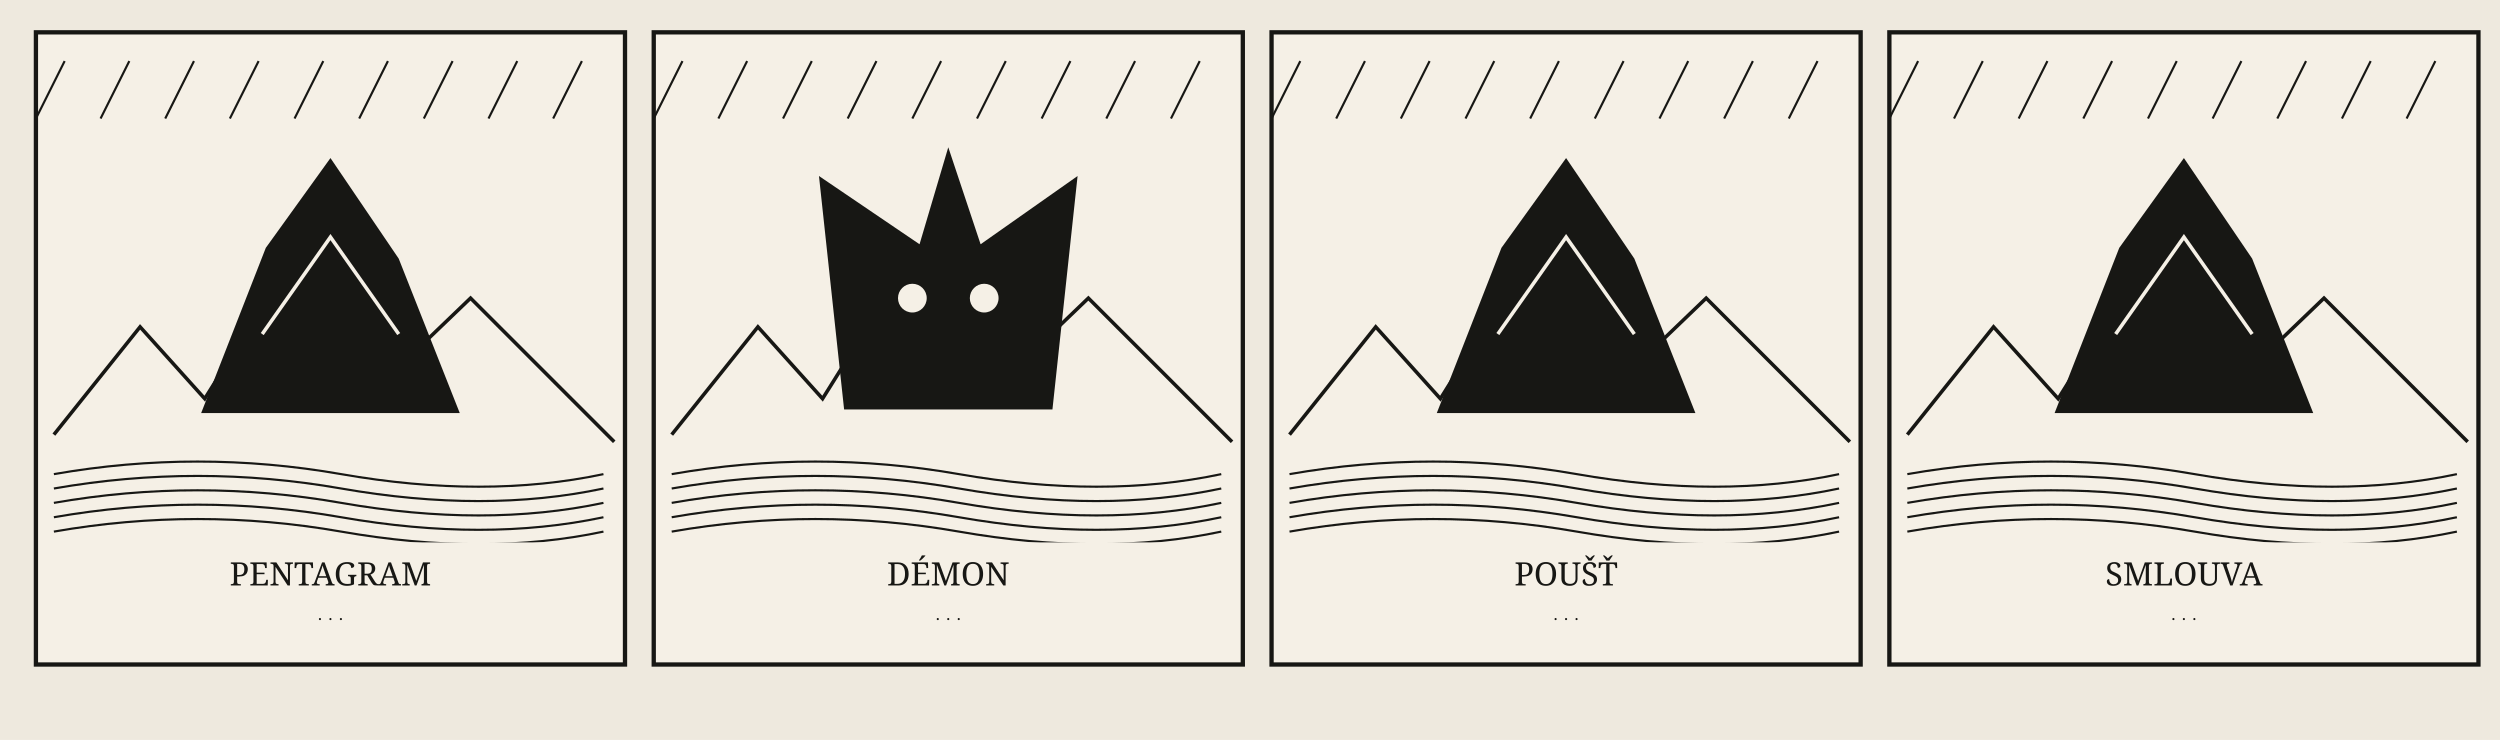
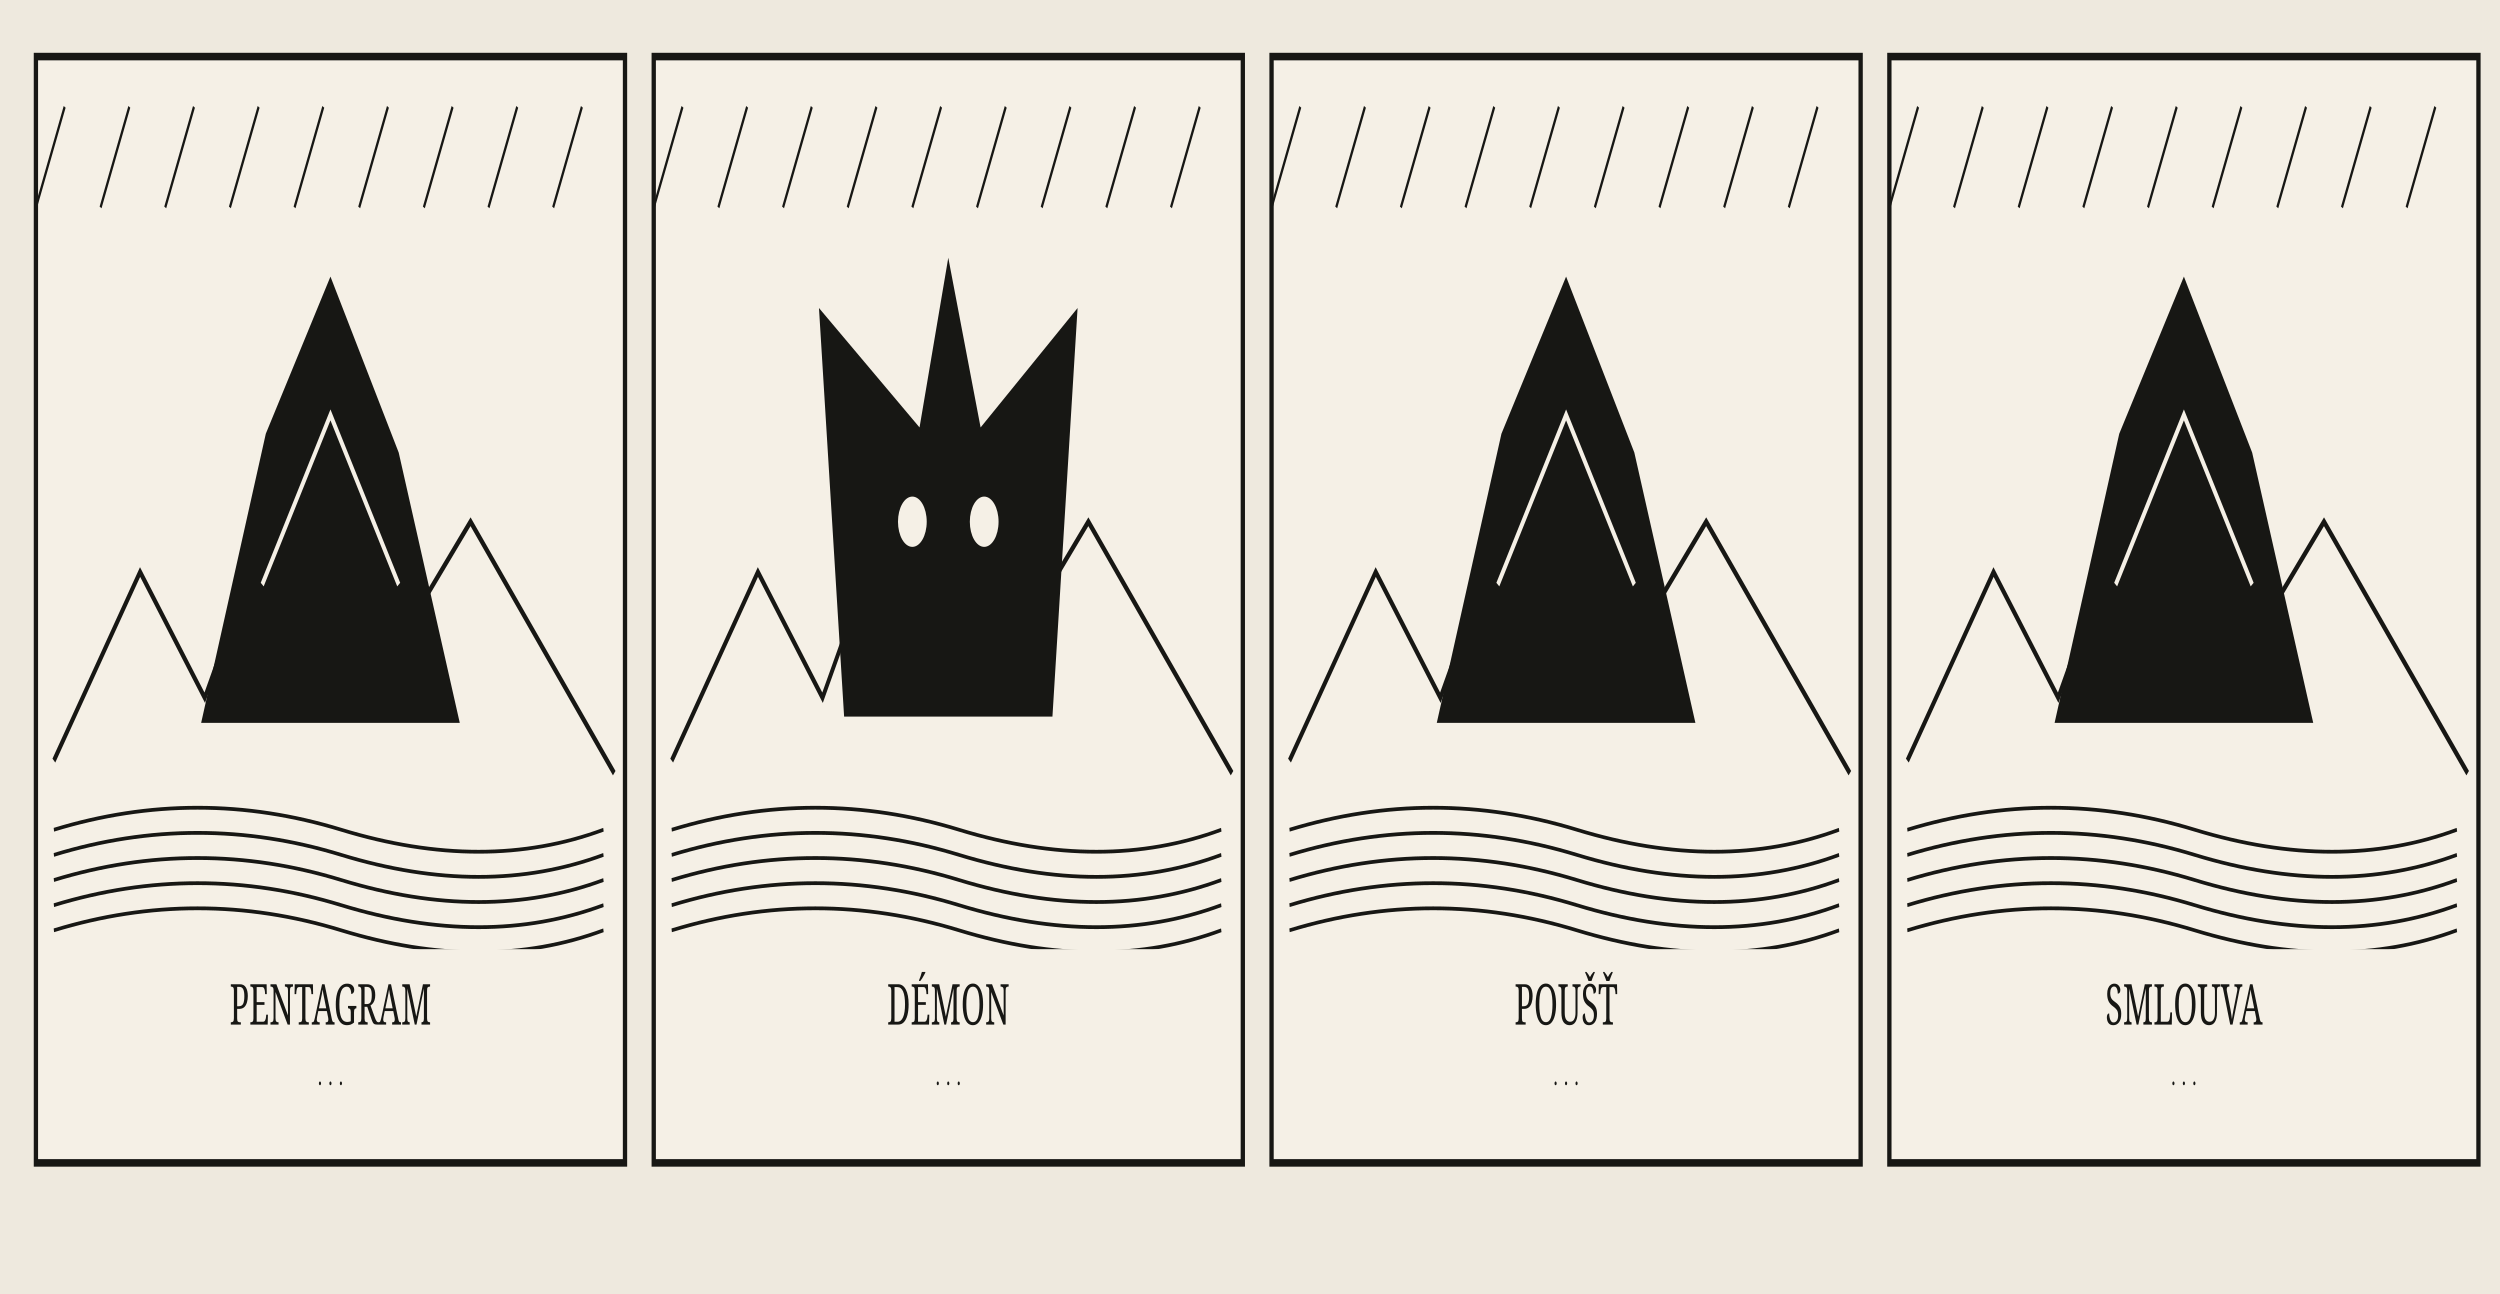
- <svg xmlns="http://www.w3.org/2000/svg" viewBox="0 0 696 206">
-   <rect width="696" height="206" fill="#eee9de" />
-   <g>
-     <rect x="10" y="9" width="164" height="176" fill="#f5f0e6" stroke="#171714" stroke-width="1.2" />
-     <path d="M18 17l-8 16" stroke="#171714" stroke-width=".6" />
-     <path d="M36 17l-8 16" stroke="#171714" stroke-width=".6" />
-     <path d="M54 17l-8 16" stroke="#171714" stroke-width=".6" />
-     <path d="M72 17l-8 16" stroke="#171714" stroke-width=".6" />
-     <path d="M90 17l-8 16" stroke="#171714" stroke-width=".6" />
-     <path d="M108 17l-8 16" stroke="#171714" stroke-width=".6" />
-     <path d="M126 17l-8 16" stroke="#171714" stroke-width=".6" />
-     <path d="M144 17l-8 16" stroke="#171714" stroke-width=".6" />
-     <path d="M162 17l-8 16" stroke="#171714" stroke-width=".6" />
-     <path d="M15 121l24 -30 18 20 25 -40 24 36 25 -24 40 40" stroke="#171714" fill="none" />
-     <path d="M56 115L74 69L92 44L111 72L128 115Z" fill="#171714" />
-     <path d="M73 93L92 66L111 93" stroke="#f5f0e6" fill="none" />
-     <path d="M15 132q40 -7 80 0t73 0" stroke="#171714" stroke-width=".6" fill="none" />
-     <path d="M15 136q40 -7 80 0t73 0" stroke="#171714" stroke-width=".6" fill="none" />
-     <path d="M15 140q40 -7 80 0t73 0" stroke="#171714" stroke-width=".6" fill="none" />
-     <path d="M15 144q40 -7 80 0t73 0" stroke="#171714" stroke-width=".6" fill="none" />
-     <path d="M15 148q40 -7 80 0t73 0" stroke="#171714" stroke-width=".6" fill="none" />
-     <rect x="15" y="151" width="154" height="29" fill="#f5f0e6" />
-     <text x="92" y="163" text-anchor="middle" font-family="Georgia,serif" font-size="9" fill="#171714">PENTAGRAM</text>
-     <text x="92" y="174" text-anchor="middle" font-size="5" fill="#171714">· · ·</text>
-   </g>
-   <g>
-     <rect x="182" y="9" width="164" height="176" fill="#f5f0e6" stroke="#171714" stroke-width="1.2" />
-     <path d="M190 17l-8 16" stroke="#171714" stroke-width=".6" />
-     <path d="M208 17l-8 16" stroke="#171714" stroke-width=".6" />
-     <path d="M226 17l-8 16" stroke="#171714" stroke-width=".6" />
-     <path d="M244 17l-8 16" stroke="#171714" stroke-width=".6" />
-     <path d="M262 17l-8 16" stroke="#171714" stroke-width=".6" />
-     <path d="M280 17l-8 16" stroke="#171714" stroke-width=".6" />
-     <path d="M298 17l-8 16" stroke="#171714" stroke-width=".6" />
-     <path d="M316 17l-8 16" stroke="#171714" stroke-width=".6" />
-     <path d="M334 17l-8 16" stroke="#171714" stroke-width=".6" />
-     <path d="M187 121l24 -30 18 20 25 -40 24 36 25 -24 40 40" stroke="#171714" fill="none" />
-     <path d="M235 114L228 49L256 68L264 41L273 68L300 49L293 114Z" fill="#171714" />
-     <circle cx="254" cy="83" r="4" fill="#f5f0e6" />
-     <circle cx="274" cy="83" r="4" fill="#f5f0e6" />
-     <path d="M187 132q40 -7 80 0t73 0" stroke="#171714" stroke-width=".6" fill="none" />
-     <path d="M187 136q40 -7 80 0t73 0" stroke="#171714" stroke-width=".6" fill="none" />
-     <path d="M187 140q40 -7 80 0t73 0" stroke="#171714" stroke-width=".6" fill="none" />
-     <path d="M187 144q40 -7 80 0t73 0" stroke="#171714" stroke-width=".6" fill="none" />
-     <path d="M187 148q40 -7 80 0t73 0" stroke="#171714" stroke-width=".6" fill="none" />
-     <rect x="187" y="151" width="154" height="29" fill="#f5f0e6" />
-     <text x="264" y="163" text-anchor="middle" font-family="Georgia,serif" font-size="9" fill="#171714">DÉMON</text>
-     <text x="264" y="174" text-anchor="middle" font-size="5" fill="#171714">· · ·</text>
-   </g>
-   <g>
-     <rect x="354" y="9" width="164" height="176" fill="#f5f0e6" stroke="#171714" stroke-width="1.2" />
-     <path d="M362 17l-8 16" stroke="#171714" stroke-width=".6" />
-     <path d="M380 17l-8 16" stroke="#171714" stroke-width=".6" />
-     <path d="M398 17l-8 16" stroke="#171714" stroke-width=".6" />
-     <path d="M416 17l-8 16" stroke="#171714" stroke-width=".6" />
-     <path d="M434 17l-8 16" stroke="#171714" stroke-width=".6" />
-     <path d="M452 17l-8 16" stroke="#171714" stroke-width=".6" />
-     <path d="M470 17l-8 16" stroke="#171714" stroke-width=".6" />
-     <path d="M488 17l-8 16" stroke="#171714" stroke-width=".6" />
-     <path d="M506 17l-8 16" stroke="#171714" stroke-width=".6" />
-     <path d="M359 121l24 -30 18 20 25 -40 24 36 25 -24 40 40" stroke="#171714" fill="none" />
-     <path d="M400 115L418 69L436 44L455 72L472 115Z" fill="#171714" />
-     <path d="M417 93L436 66L455 93" stroke="#f5f0e6" fill="none" />
-     <path d="M359 132q40 -7 80 0t73 0" stroke="#171714" stroke-width=".6" fill="none" />
-     <path d="M359 136q40 -7 80 0t73 0" stroke="#171714" stroke-width=".6" fill="none" />
-     <path d="M359 140q40 -7 80 0t73 0" stroke="#171714" stroke-width=".6" fill="none" />
-     <path d="M359 144q40 -7 80 0t73 0" stroke="#171714" stroke-width=".6" fill="none" />
-     <path d="M359 148q40 -7 80 0t73 0" stroke="#171714" stroke-width=".6" fill="none" />
-     <rect x="359" y="151" width="154" height="29" fill="#f5f0e6" />
-     <text x="436" y="163" text-anchor="middle" font-family="Georgia,serif" font-size="9" fill="#171714">POUŠŤ</text>
-     <text x="436" y="174" text-anchor="middle" font-size="5" fill="#171714">· · ·</text>
-   </g>
-   <g>
-     <rect x="526" y="9" width="164" height="176" fill="#f5f0e6" stroke="#171714" stroke-width="1.2" />
-     <path d="M534 17l-8 16" stroke="#171714" stroke-width=".6" />
-     <path d="M552 17l-8 16" stroke="#171714" stroke-width=".6" />
-     <path d="M570 17l-8 16" stroke="#171714" stroke-width=".6" />
-     <path d="M588 17l-8 16" stroke="#171714" stroke-width=".6" />
-     <path d="M606 17l-8 16" stroke="#171714" stroke-width=".6" />
-     <path d="M624 17l-8 16" stroke="#171714" stroke-width=".6" />
-     <path d="M642 17l-8 16" stroke="#171714" stroke-width=".6" />
-     <path d="M660 17l-8 16" stroke="#171714" stroke-width=".6" />
-     <path d="M678 17l-8 16" stroke="#171714" stroke-width=".6" />
-     <path d="M531 121l24 -30 18 20 25 -40 24 36 25 -24 40 40" stroke="#171714" fill="none" />
-     <path d="M572 115L590 69L608 44L627 72L644 115Z" fill="#171714" />
-     <path d="M589 93L608 66L627 93" stroke="#f5f0e6" fill="none" />
-     <path d="M531 132q40 -7 80 0t73 0" stroke="#171714" stroke-width=".6" fill="none" />
-     <path d="M531 136q40 -7 80 0t73 0" stroke="#171714" stroke-width=".6" fill="none" />
-     <path d="M531 140q40 -7 80 0t73 0" stroke="#171714" stroke-width=".6" fill="none" />
-     <path d="M531 144q40 -7 80 0t73 0" stroke="#171714" stroke-width=".6" fill="none" />
-     <path d="M531 148q40 -7 80 0t73 0" stroke="#171714" stroke-width=".6" fill="none" />
-     <rect x="531" y="151" width="154" height="29" fill="#f5f0e6" />
-     <text x="608" y="163" text-anchor="middle" font-family="Georgia,serif" font-size="9" fill="#171714">SMLOUVA</text>
-     <text x="608" y="174" text-anchor="middle" font-size="5" fill="#171714">· · ·</text>
+ <svg xmlns="http://www.w3.org/2000/svg" viewBox="0 0 696 360">
+   <g transform="scale(1 1.75)">
+     <rect width="696" height="206" fill="#eee9de" />
+     <g>
+       <rect x="10" y="9" width="164" height="176" fill="#f5f0e6" stroke="#171714" stroke-width="1.2" />
+       <path d="M18 17l-8 16" stroke="#171714" stroke-width=".6" />
+       <path d="M36 17l-8 16" stroke="#171714" stroke-width=".6" />
+       <path d="M54 17l-8 16" stroke="#171714" stroke-width=".6" />
+       <path d="M72 17l-8 16" stroke="#171714" stroke-width=".6" />
+       <path d="M90 17l-8 16" stroke="#171714" stroke-width=".6" />
+       <path d="M108 17l-8 16" stroke="#171714" stroke-width=".6" />
+       <path d="M126 17l-8 16" stroke="#171714" stroke-width=".6" />
+       <path d="M144 17l-8 16" stroke="#171714" stroke-width=".6" />
+       <path d="M162 17l-8 16" stroke="#171714" stroke-width=".6" />
+       <path d="M15 121l24 -30 18 20 25 -40 24 36 25 -24 40 40" stroke="#171714" fill="none" />
+       <path d="M56 115L74 69L92 44L111 72L128 115Z" fill="#171714" />
+       <path d="M73 93L92 66L111 93" stroke="#f5f0e6" fill="none" />
+       <path d="M15 132q40 -7 80 0t73 0" stroke="#171714" stroke-width=".6" fill="none" />
+       <path d="M15 136q40 -7 80 0t73 0" stroke="#171714" stroke-width=".6" fill="none" />
+       <path d="M15 140q40 -7 80 0t73 0" stroke="#171714" stroke-width=".6" fill="none" />
+       <path d="M15 144q40 -7 80 0t73 0" stroke="#171714" stroke-width=".6" fill="none" />
+       <path d="M15 148q40 -7 80 0t73 0" stroke="#171714" stroke-width=".6" fill="none" />
+       <rect x="15" y="151" width="154" height="29" fill="#f5f0e6" />
+       <text x="92" y="163" text-anchor="middle" font-family="Georgia,serif" font-size="9" fill="#171714">PENTAGRAM</text>
+       <text x="92" y="174" text-anchor="middle" font-size="5" fill="#171714">· · ·</text>
+     </g>
+     <g>
+       <rect x="182" y="9" width="164" height="176" fill="#f5f0e6" stroke="#171714" stroke-width="1.2" />
+       <path d="M190 17l-8 16" stroke="#171714" stroke-width=".6" />
+       <path d="M208 17l-8 16" stroke="#171714" stroke-width=".6" />
+       <path d="M226 17l-8 16" stroke="#171714" stroke-width=".6" />
+       <path d="M244 17l-8 16" stroke="#171714" stroke-width=".6" />
+       <path d="M262 17l-8 16" stroke="#171714" stroke-width=".6" />
+       <path d="M280 17l-8 16" stroke="#171714" stroke-width=".6" />
+       <path d="M298 17l-8 16" stroke="#171714" stroke-width=".6" />
+       <path d="M316 17l-8 16" stroke="#171714" stroke-width=".6" />
+       <path d="M334 17l-8 16" stroke="#171714" stroke-width=".6" />
+       <path d="M187 121l24 -30 18 20 25 -40 24 36 25 -24 40 40" stroke="#171714" fill="none" />
+       <path d="M235 114L228 49L256 68L264 41L273 68L300 49L293 114Z" fill="#171714" />
+       <circle cx="254" cy="83" r="4" fill="#f5f0e6" />
+       <circle cx="274" cy="83" r="4" fill="#f5f0e6" />
+       <path d="M187 132q40 -7 80 0t73 0" stroke="#171714" stroke-width=".6" fill="none" />
+       <path d="M187 136q40 -7 80 0t73 0" stroke="#171714" stroke-width=".6" fill="none" />
+       <path d="M187 140q40 -7 80 0t73 0" stroke="#171714" stroke-width=".6" fill="none" />
+       <path d="M187 144q40 -7 80 0t73 0" stroke="#171714" stroke-width=".6" fill="none" />
+       <path d="M187 148q40 -7 80 0t73 0" stroke="#171714" stroke-width=".6" fill="none" />
+       <rect x="187" y="151" width="154" height="29" fill="#f5f0e6" />
+       <text x="264" y="163" text-anchor="middle" font-family="Georgia,serif" font-size="9" fill="#171714">DÉMON</text>
+       <text x="264" y="174" text-anchor="middle" font-size="5" fill="#171714">· · ·</text>
+     </g>
+     <g>
+       <rect x="354" y="9" width="164" height="176" fill="#f5f0e6" stroke="#171714" stroke-width="1.2" />
+       <path d="M362 17l-8 16" stroke="#171714" stroke-width=".6" />
+       <path d="M380 17l-8 16" stroke="#171714" stroke-width=".6" />
+       <path d="M398 17l-8 16" stroke="#171714" stroke-width=".6" />
+       <path d="M416 17l-8 16" stroke="#171714" stroke-width=".6" />
+       <path d="M434 17l-8 16" stroke="#171714" stroke-width=".6" />
+       <path d="M452 17l-8 16" stroke="#171714" stroke-width=".6" />
+       <path d="M470 17l-8 16" stroke="#171714" stroke-width=".6" />
+       <path d="M488 17l-8 16" stroke="#171714" stroke-width=".6" />
+       <path d="M506 17l-8 16" stroke="#171714" stroke-width=".6" />
+       <path d="M359 121l24 -30 18 20 25 -40 24 36 25 -24 40 40" stroke="#171714" fill="none" />
+       <path d="M400 115L418 69L436 44L455 72L472 115Z" fill="#171714" />
+       <path d="M417 93L436 66L455 93" stroke="#f5f0e6" fill="none" />
+       <path d="M359 132q40 -7 80 0t73 0" stroke="#171714" stroke-width=".6" fill="none" />
+       <path d="M359 136q40 -7 80 0t73 0" stroke="#171714" stroke-width=".6" fill="none" />
+       <path d="M359 140q40 -7 80 0t73 0" stroke="#171714" stroke-width=".6" fill="none" />
+       <path d="M359 144q40 -7 80 0t73 0" stroke="#171714" stroke-width=".6" fill="none" />
+       <path d="M359 148q40 -7 80 0t73 0" stroke="#171714" stroke-width=".6" fill="none" />
+       <rect x="359" y="151" width="154" height="29" fill="#f5f0e6" />
+       <text x="436" y="163" text-anchor="middle" font-family="Georgia,serif" font-size="9" fill="#171714">POUŠŤ</text>
+       <text x="436" y="174" text-anchor="middle" font-size="5" fill="#171714">· · ·</text>
+     </g>
+     <g>
+       <rect x="526" y="9" width="164" height="176" fill="#f5f0e6" stroke="#171714" stroke-width="1.2" />
+       <path d="M534 17l-8 16" stroke="#171714" stroke-width=".6" />
+       <path d="M552 17l-8 16" stroke="#171714" stroke-width=".6" />
+       <path d="M570 17l-8 16" stroke="#171714" stroke-width=".6" />
+       <path d="M588 17l-8 16" stroke="#171714" stroke-width=".6" />
+       <path d="M606 17l-8 16" stroke="#171714" stroke-width=".6" />
+       <path d="M624 17l-8 16" stroke="#171714" stroke-width=".6" />
+       <path d="M642 17l-8 16" stroke="#171714" stroke-width=".6" />
+       <path d="M660 17l-8 16" stroke="#171714" stroke-width=".6" />
+       <path d="M678 17l-8 16" stroke="#171714" stroke-width=".6" />
+       <path d="M531 121l24 -30 18 20 25 -40 24 36 25 -24 40 40" stroke="#171714" fill="none" />
+       <path d="M572 115L590 69L608 44L627 72L644 115Z" fill="#171714" />
+       <path d="M589 93L608 66L627 93" stroke="#f5f0e6" fill="none" />
+       <path d="M531 132q40 -7 80 0t73 0" stroke="#171714" stroke-width=".6" fill="none" />
+       <path d="M531 136q40 -7 80 0t73 0" stroke="#171714" stroke-width=".6" fill="none" />
+       <path d="M531 140q40 -7 80 0t73 0" stroke="#171714" stroke-width=".6" fill="none" />
+       <path d="M531 144q40 -7 80 0t73 0" stroke="#171714" stroke-width=".6" fill="none" />
+       <path d="M531 148q40 -7 80 0t73 0" stroke="#171714" stroke-width=".6" fill="none" />
+       <rect x="531" y="151" width="154" height="29" fill="#f5f0e6" />
+       <text x="608" y="163" text-anchor="middle" font-family="Georgia,serif" font-size="9" fill="#171714">SMLOUVA</text>
+       <text x="608" y="174" text-anchor="middle" font-size="5" fill="#171714">· · ·</text>
+     </g>
  </g>
</svg>
